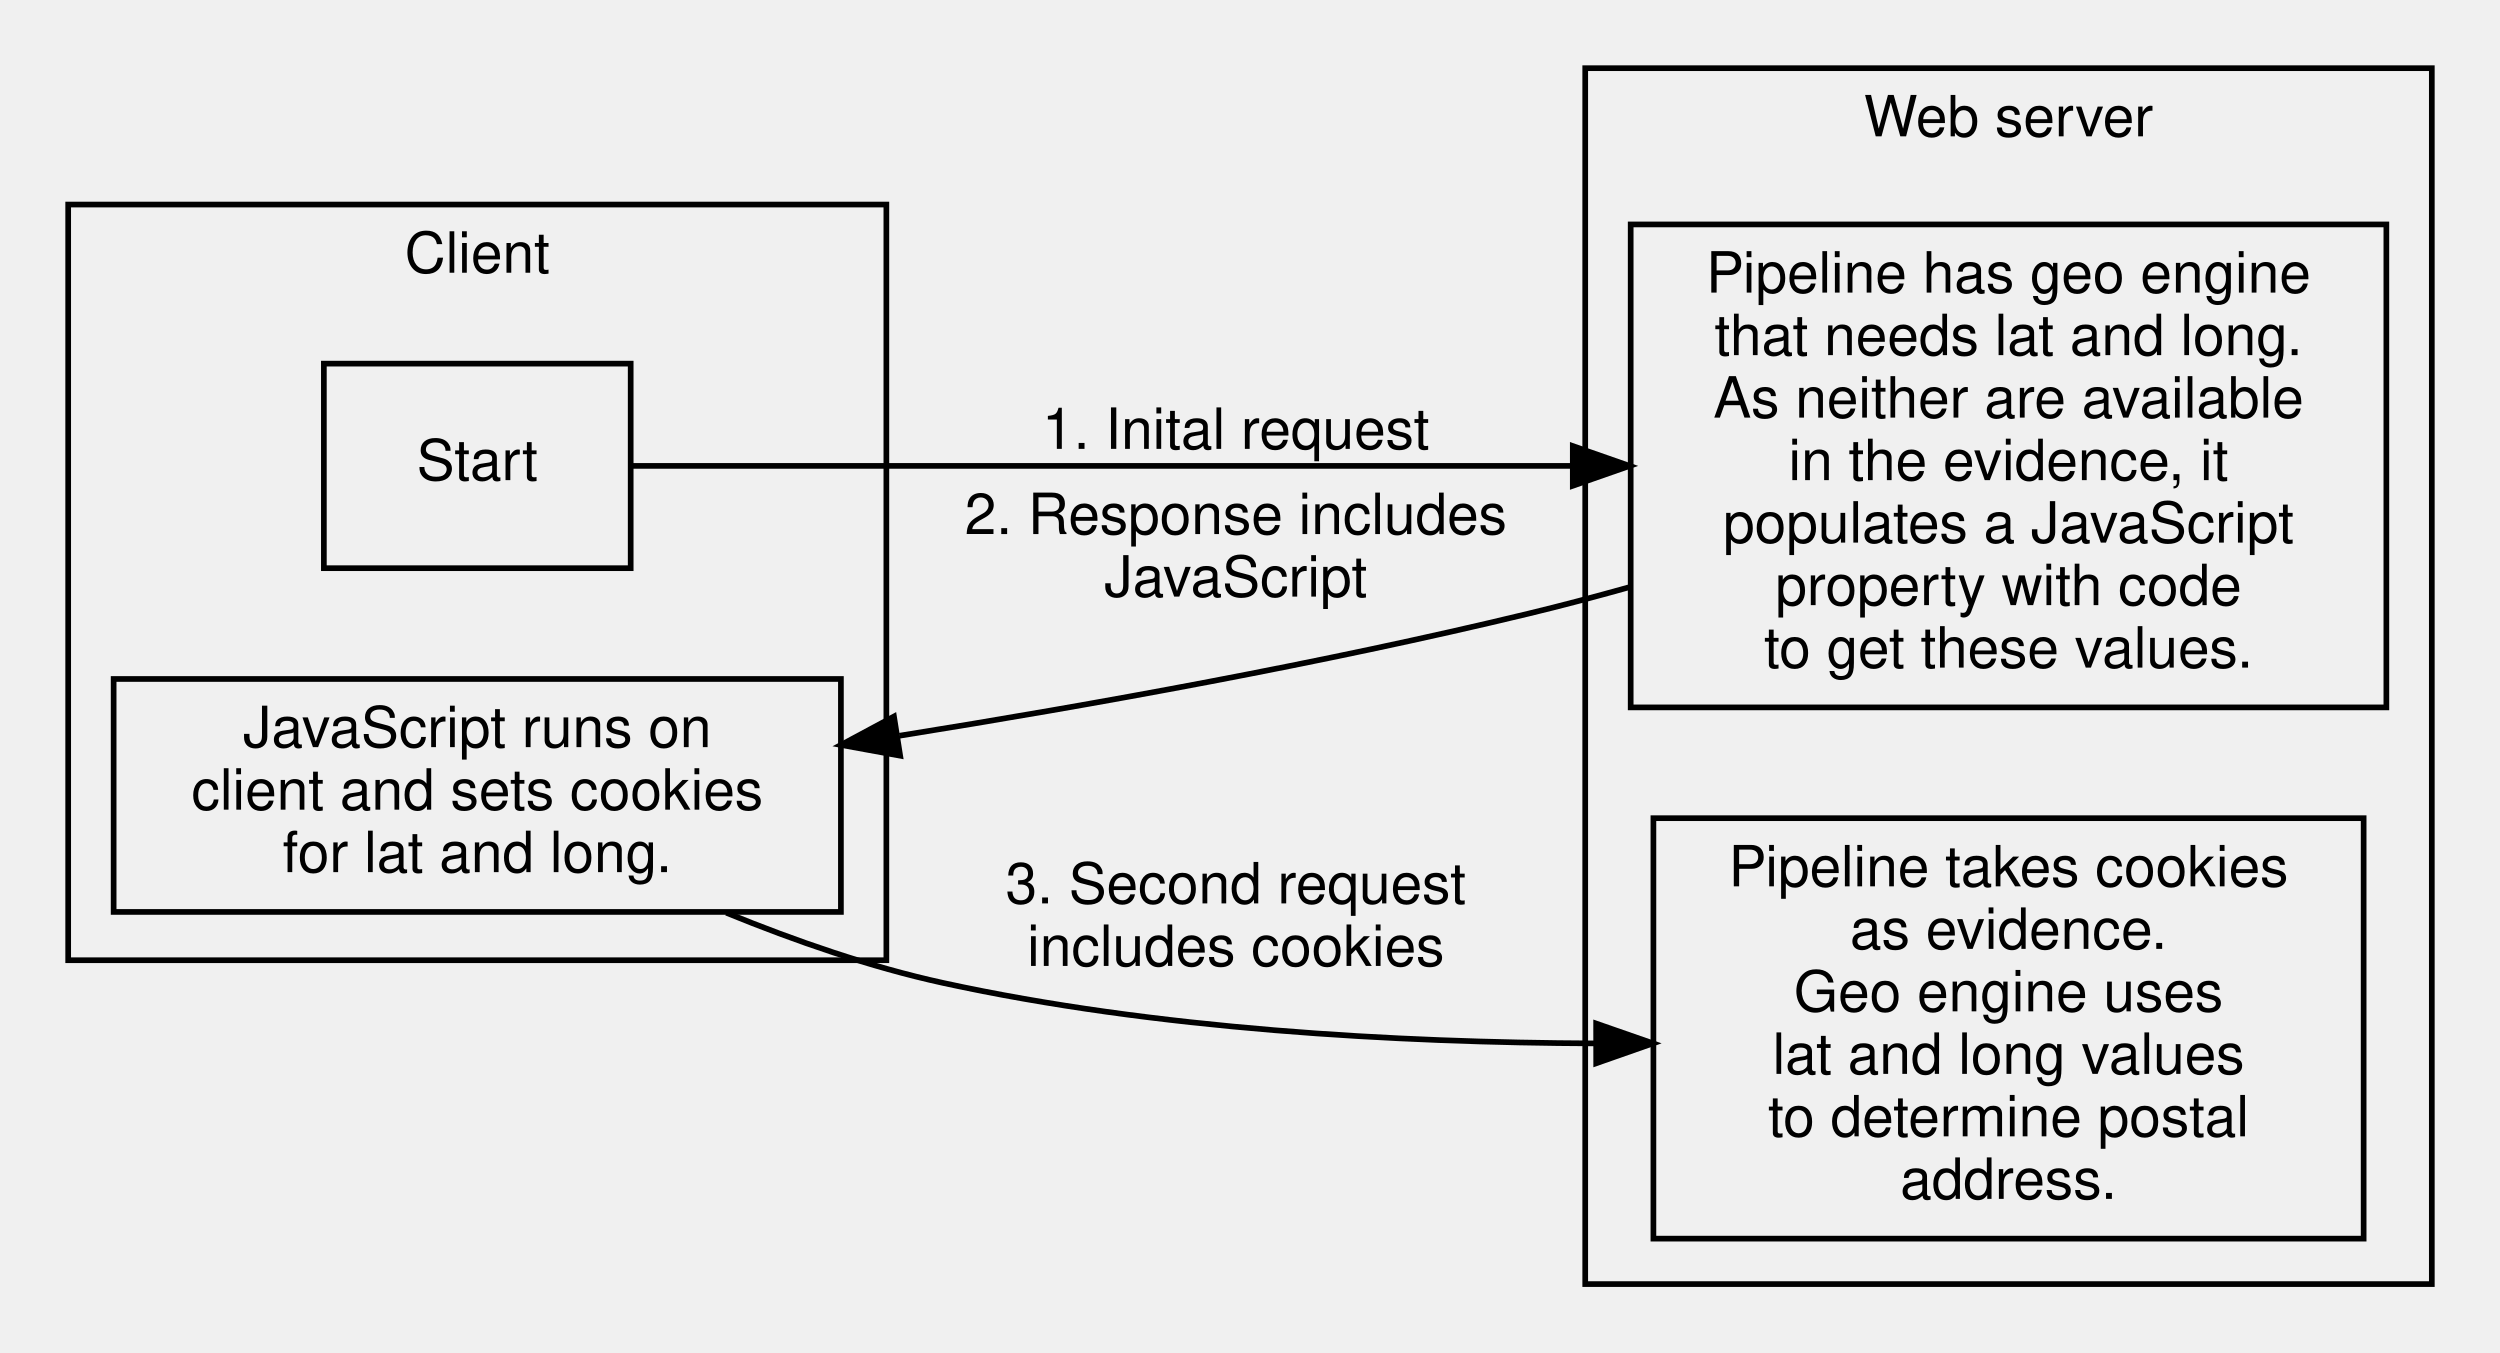
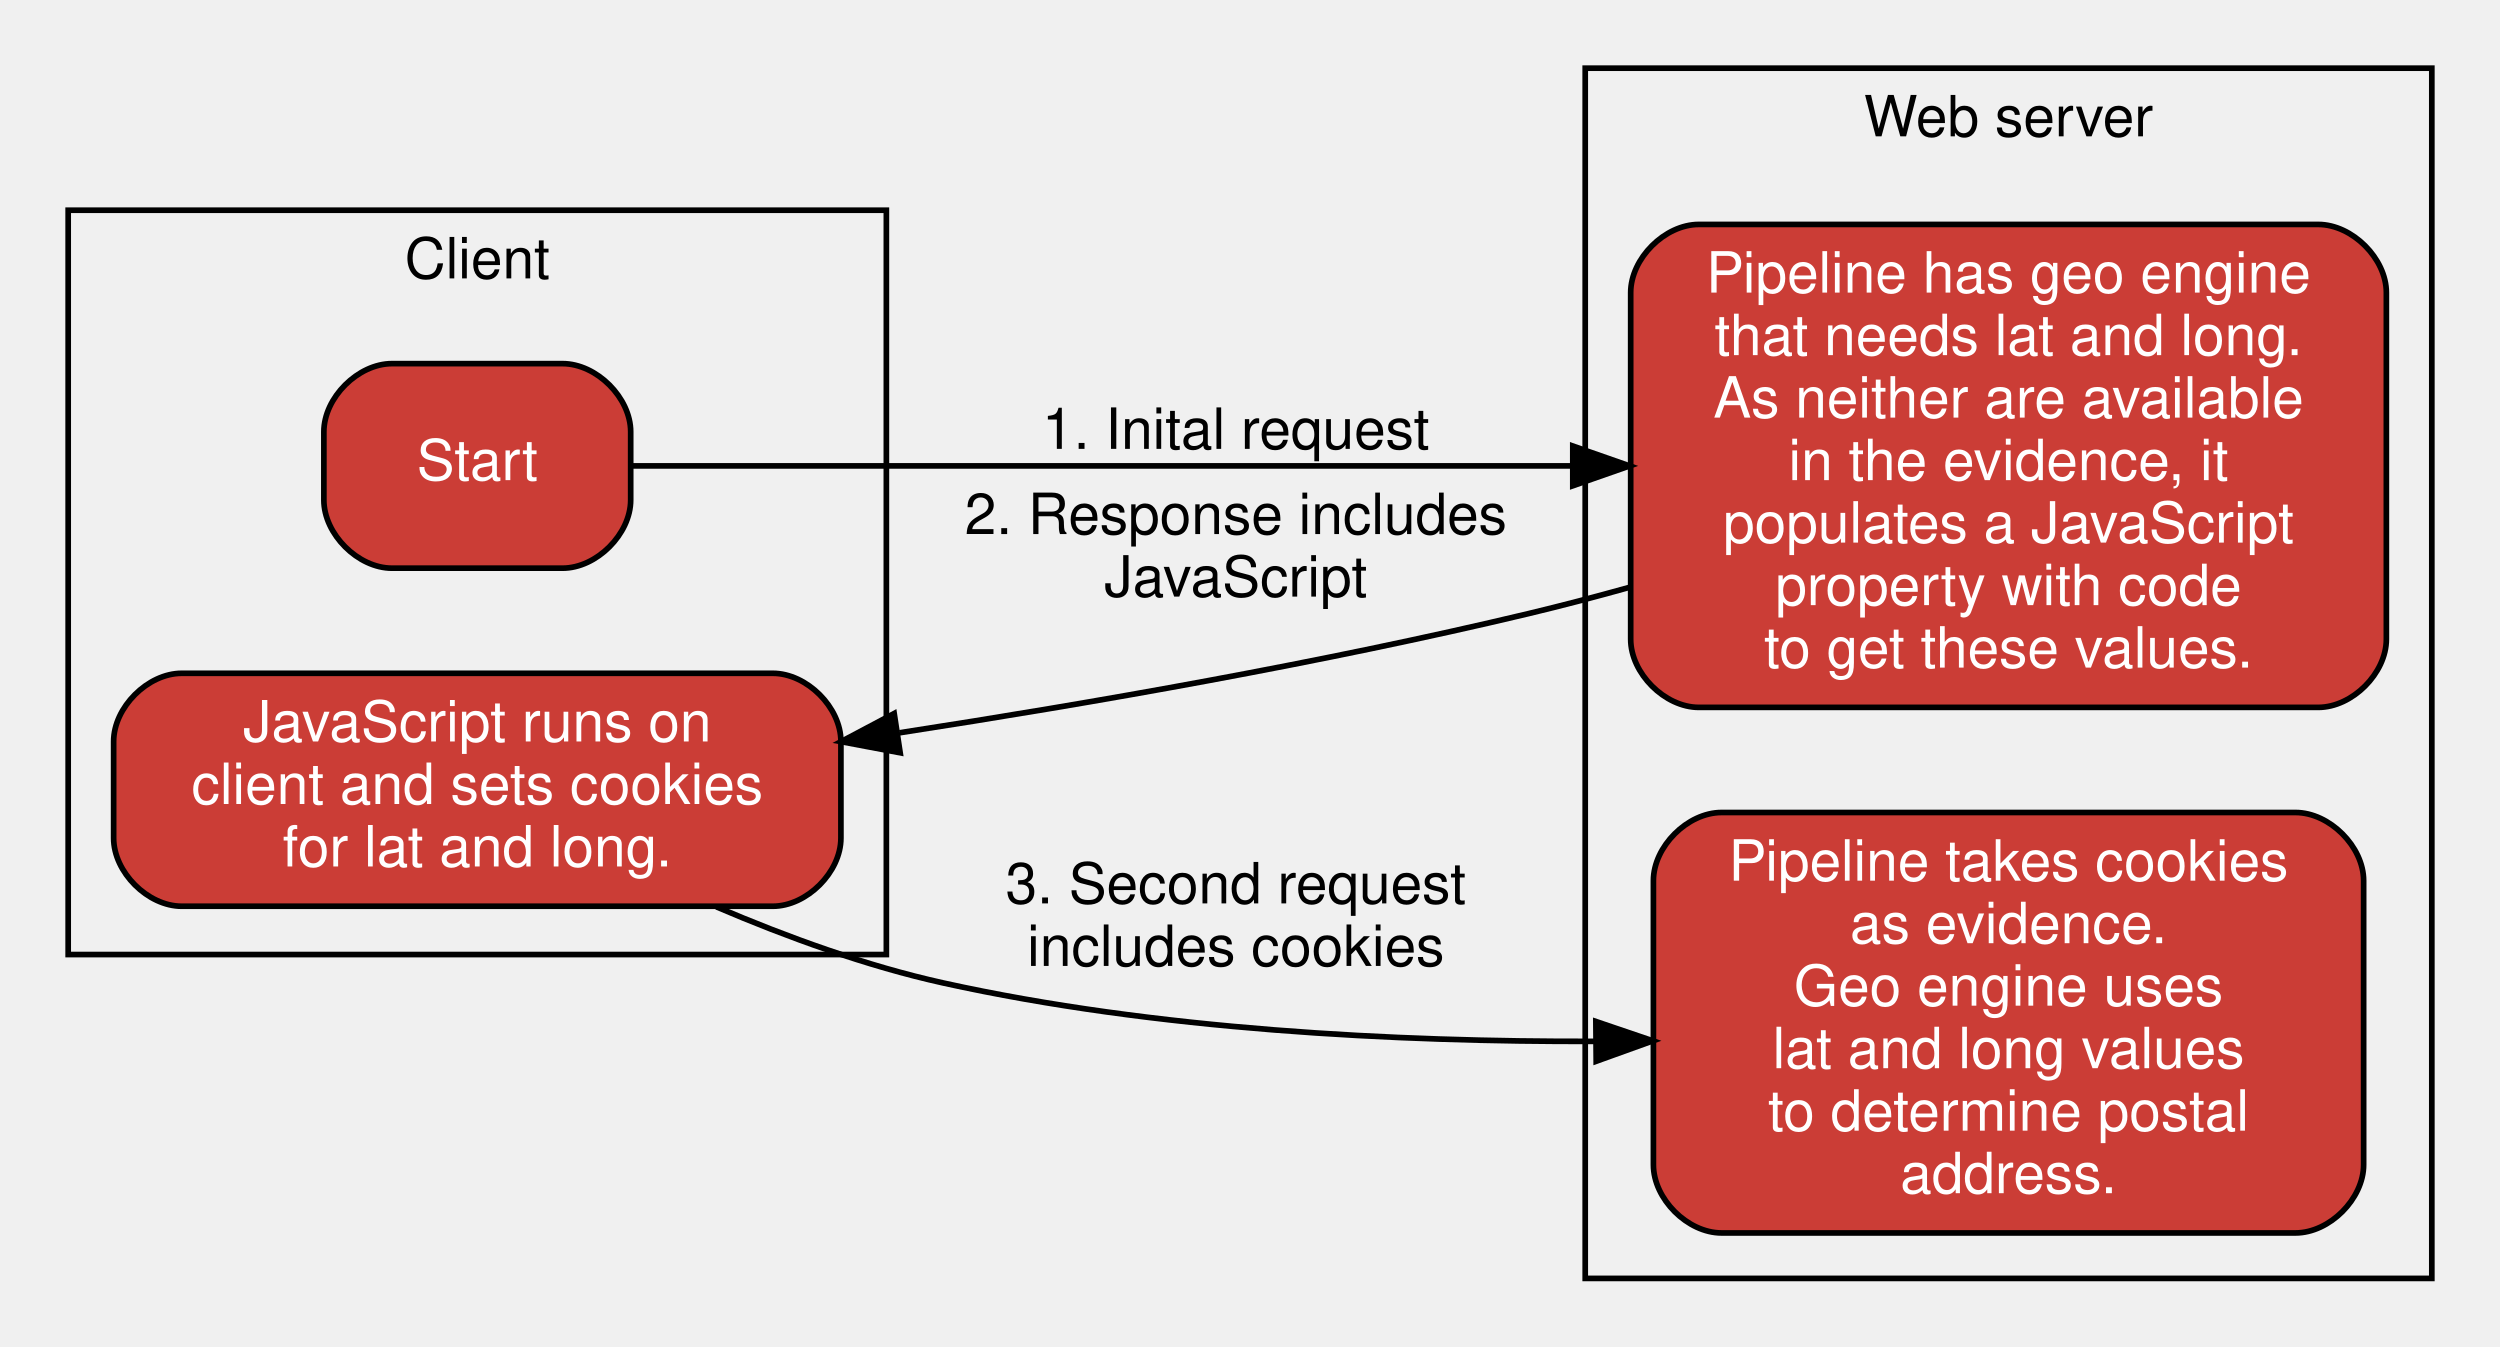
- <svg xmlns="http://www.w3.org/2000/svg" width="440pt" height="238pt" viewBox="0.00 0.00 440.00 238.00">
-   <g id="graph0" class="graph" transform="scale(1 1) rotate(0) translate(4 234)">
+ <svg xmlns="http://www.w3.org/2000/svg" width="440pt" height="237pt" viewBox="0.00 0.00 440.00 237.00">
+   <g id="graph0" class="graph" transform="scale(1 1) rotate(0) translate(4 233)">
    <g id="clust1" class="cluster">
-       <polygon fill="transparent" stroke="black" points="275,-8 275,-222 424,-222 424,-8 275,-8" />
-       <text text-anchor="middle" x="349.5" y="-210" font-family="Helvetica,sans-Serif" font-size="10.00">Web server</text>
+       <polygon fill="transparent" stroke="black" points="275,-8 275,-221 424,-221 424,-8 275,-8" />
+       <text text-anchor="middle" x="349.5" y="-209" font-family="Helvetica,sans-Serif" font-size="10.00">Web server</text>
    </g>
    <g id="clust2" class="cluster">
-       <polygon fill="transparent" stroke="black" points="8,-65 8,-198 152,-198 152,-65 8,-65" />
-       <text text-anchor="middle" x="80" y="-186" font-family="Helvetica,sans-Serif" font-size="10.00">Client</text>
+       <polygon fill="transparent" stroke="black" points="8,-65 8,-196 152,-196 152,-65 8,-65" />
+       <text text-anchor="middle" x="80" y="-184" font-family="Helvetica,sans-Serif" font-size="10.00">Client</text>
    </g>
    <g id="node1" class="node">
-       <polygon fill="none" stroke="black" points="283,-109.5 283,-194.5 416,-194.5 416,-109.5 283,-109.5" />
-       <text text-anchor="middle" x="349.5" y="-182.5" font-family="Helvetica,sans-Serif" font-size="10.00">Pipeline has geo engine</text>
-       <text text-anchor="middle" x="349.5" y="-171.5" font-family="Helvetica,sans-Serif" font-size="10.00">that needs lat and long.</text>
-       <text text-anchor="middle" x="349.5" y="-160.5" font-family="Helvetica,sans-Serif" font-size="10.00">As neither are available</text>
-       <text text-anchor="middle" x="349.5" y="-149.5" font-family="Helvetica,sans-Serif" font-size="10.00">in the evidence, it</text>
-       <text text-anchor="middle" x="349.5" y="-138.5" font-family="Helvetica,sans-Serif" font-size="10.00">populates a JavaScript</text>
-       <text text-anchor="middle" x="349.5" y="-127.5" font-family="Helvetica,sans-Serif" font-size="10.00">property with code</text>
-       <text text-anchor="middle" x="349.5" y="-116.5" font-family="Helvetica,sans-Serif" font-size="10.00">to get these values.</text>
+       <path fill="#cb3d36" stroke="black" d="M404,-193.5C404,-193.5 295,-193.5 295,-193.5 289,-193.5 283,-187.5 283,-181.5 283,-181.5 283,-120.5 283,-120.5 283,-114.5 289,-108.5 295,-108.5 295,-108.5 404,-108.5 404,-108.5 410,-108.5 416,-114.5 416,-120.5 416,-120.5 416,-181.5 416,-181.5 416,-187.5 410,-193.5 404,-193.5" />
+       <text text-anchor="middle" x="349.5" y="-181.5" font-family="Helvetica,sans-Serif" font-size="10.00" fill="white">Pipeline has geo engine</text>
+       <text text-anchor="middle" x="349.5" y="-170.5" font-family="Helvetica,sans-Serif" font-size="10.00" fill="white">that needs lat and long.</text>
+       <text text-anchor="middle" x="349.5" y="-159.5" font-family="Helvetica,sans-Serif" font-size="10.00" fill="white">As neither are available</text>
+       <text text-anchor="middle" x="349.5" y="-148.5" font-family="Helvetica,sans-Serif" font-size="10.00" fill="white">in the evidence, it</text>
+       <text text-anchor="middle" x="349.5" y="-137.5" font-family="Helvetica,sans-Serif" font-size="10.00" fill="white">populates a JavaScript</text>
+       <text text-anchor="middle" x="349.5" y="-126.5" font-family="Helvetica,sans-Serif" font-size="10.00" fill="white">property with code</text>
+       <text text-anchor="middle" x="349.5" y="-115.5" font-family="Helvetica,sans-Serif" font-size="10.00" fill="white">to get these values.</text>
    </g>
    <g id="node4" class="node">
-       <polygon fill="none" stroke="black" points="16,-73.5 16,-114.5 144,-114.5 144,-73.5 16,-73.5" />
-       <text text-anchor="middle" x="80" y="-102.5" font-family="Helvetica,sans-Serif" font-size="10.00">JavaScript runs on</text>
-       <text text-anchor="middle" x="80" y="-91.5" font-family="Helvetica,sans-Serif" font-size="10.00">client and sets cookies</text>
-       <text text-anchor="middle" x="80" y="-80.5" font-family="Helvetica,sans-Serif" font-size="10.00">for lat and long.</text>
+       <path fill="#cb3d36" stroke="black" d="M132,-114.5C132,-114.5 28,-114.5 28,-114.5 22,-114.5 16,-108.5 16,-102.5 16,-102.5 16,-85.5 16,-85.5 16,-79.5 22,-73.5 28,-73.5 28,-73.5 132,-73.5 132,-73.5 138,-73.5 144,-79.5 144,-85.5 144,-85.5 144,-102.5 144,-102.5 144,-108.5 138,-114.5 132,-114.5" />
+       <text text-anchor="middle" x="80" y="-102.5" font-family="Helvetica,sans-Serif" font-size="10.00" fill="white">JavaScript runs on</text>
+       <text text-anchor="middle" x="80" y="-91.5" font-family="Helvetica,sans-Serif" font-size="10.00" fill="white">client and sets cookies</text>
+       <text text-anchor="middle" x="80" y="-80.5" font-family="Helvetica,sans-Serif" font-size="10.00" fill="white">for lat and long.</text>
    </g>
    <g id="edge2" class="edge">
-       <path fill="none" stroke="black" d="M282.63,-130.62C276.7,-128.96 270.76,-127.39 265,-126 228.87,-117.27 188.2,-109.94 154.3,-104.51" />
-       <polygon fill="black" stroke="black" points="154.43,-100.99 144.01,-102.89 153.34,-107.9 154.43,-100.99" />
-       <text text-anchor="middle" x="213.5" y="-140" font-family="Helvetica,sans-Serif" font-size="10.00">2. Response includes</text>
-       <text text-anchor="middle" x="213.5" y="-129" font-family="Helvetica,sans-Serif" font-size="10.00">JavaScript</text>
+       <path fill="none" stroke="black" d="M282.64,-129.59C276.7,-127.93 270.76,-126.38 265,-125 228.88,-116.37 188.21,-109.26 154.31,-104.03" />
+       <polygon fill="black" stroke="black" points="154.43,-100.51 144.02,-102.47 153.38,-107.43 154.43,-100.51" />
+       <text text-anchor="middle" x="213.5" y="-139" font-family="Helvetica,sans-Serif" font-size="10.00">2. Response includes</text>
+       <text text-anchor="middle" x="213.5" y="-128" font-family="Helvetica,sans-Serif" font-size="10.00">JavaScript</text>
    </g>
    <g id="node2" class="node">
-       <polygon fill="none" stroke="black" points="287,-16 287,-90 412,-90 412,-16 287,-16" />
-       <text text-anchor="middle" x="349.5" y="-78" font-family="Helvetica,sans-Serif" font-size="10.00">Pipeline takes cookies</text>
-       <text text-anchor="middle" x="349.5" y="-67" font-family="Helvetica,sans-Serif" font-size="10.00">as evidence.</text>
-       <text text-anchor="middle" x="349.5" y="-56" font-family="Helvetica,sans-Serif" font-size="10.00">Geo engine uses</text>
-       <text text-anchor="middle" x="349.5" y="-45" font-family="Helvetica,sans-Serif" font-size="10.00">lat and long values</text>
-       <text text-anchor="middle" x="349.5" y="-34" font-family="Helvetica,sans-Serif" font-size="10.00">to determine postal</text>
-       <text text-anchor="middle" x="349.5" y="-23" font-family="Helvetica,sans-Serif" font-size="10.00">address.</text>
+       <path fill="#cb3d36" stroke="black" d="M400,-90C400,-90 299,-90 299,-90 293,-90 287,-84 287,-78 287,-78 287,-28 287,-28 287,-22 293,-16 299,-16 299,-16 400,-16 400,-16 406,-16 412,-22 412,-28 412,-28 412,-78 412,-78 412,-84 406,-90 400,-90" />
+       <text text-anchor="middle" x="349.5" y="-78" font-family="Helvetica,sans-Serif" font-size="10.00" fill="white">Pipeline takes cookies</text>
+       <text text-anchor="middle" x="349.5" y="-67" font-family="Helvetica,sans-Serif" font-size="10.00" fill="white">as evidence.</text>
+       <text text-anchor="middle" x="349.5" y="-56" font-family="Helvetica,sans-Serif" font-size="10.00" fill="white">Geo engine uses</text>
+       <text text-anchor="middle" x="349.5" y="-45" font-family="Helvetica,sans-Serif" font-size="10.00" fill="white">lat and long values</text>
+       <text text-anchor="middle" x="349.5" y="-34" font-family="Helvetica,sans-Serif" font-size="10.00" fill="white">to determine postal</text>
+       <text text-anchor="middle" x="349.5" y="-23" font-family="Helvetica,sans-Serif" font-size="10.00" fill="white">address.</text>
    </g>
    <g id="node3" class="node">
-       <polygon fill="none" stroke="black" points="53,-134 53,-170 107,-170 107,-134 53,-134" />
-       <text text-anchor="middle" x="80" y="-149.5" font-family="Helvetica,sans-Serif" font-size="10.00">Start</text>
+       <path fill="#cb3d36" stroke="black" d="M95,-169C95,-169 65,-169 65,-169 59,-169 53,-163 53,-157 53,-157 53,-145 53,-145 53,-139 59,-133 65,-133 65,-133 95,-133 95,-133 101,-133 107,-139 107,-145 107,-145 107,-157 107,-157 107,-163 101,-169 95,-169" />
+       <text text-anchor="middle" x="80" y="-148.5" font-family="Helvetica,sans-Serif" font-size="10.00" fill="white">Start</text>
    </g>
    <g id="edge1" class="edge">
-       <path fill="none" stroke="black" d="M107.14,-152C145.13,-152 217.14,-152 272.65,-152" />
-       <polygon fill="black" stroke="black" points="272.81,-155.5 282.81,-152 272.81,-148.5 272.81,-155.5" />
-       <text text-anchor="middle" x="213.5" y="-155" font-family="Helvetica,sans-Serif" font-size="10.00">1. Inital request</text>
+       <path fill="none" stroke="black" d="M107.14,-151C145.13,-151 217.14,-151 272.65,-151" />
+       <polygon fill="black" stroke="black" points="272.81,-154.5 282.81,-151 272.81,-147.5 272.81,-154.5" />
+       <text text-anchor="middle" x="213.5" y="-154" font-family="Helvetica,sans-Serif" font-size="10.00">1. Inital request</text>
    </g>
    <g id="edge3" class="edge">
-       <path fill="none" stroke="black" d="M123.84,-73.35C135.91,-68.42 149.24,-63.78 162,-61 199.32,-52.86 241.81,-50.51 276.8,-50.36" />
-       <polygon fill="black" stroke="black" points="276.92,-53.86 286.93,-50.37 276.93,-46.86 276.92,-53.86" />
-       <text text-anchor="middle" x="213.5" y="-75" font-family="Helvetica,sans-Serif" font-size="10.00">3. Second request</text>
-       <text text-anchor="middle" x="213.5" y="-64" font-family="Helvetica,sans-Serif" font-size="10.00">includes cookies</text>
+       <path fill="none" stroke="black" d="M122.1,-73.39C134.61,-68.04 148.6,-62.96 162,-60 199.29,-51.76 241.78,-49.62 276.77,-49.72" />
+       <polygon fill="black" stroke="black" points="276.87,-53.22 286.9,-49.81 276.93,-46.22 276.87,-53.22" />
+       <text text-anchor="middle" x="213.5" y="-74" font-family="Helvetica,sans-Serif" font-size="10.00">3. Second request</text>
+       <text text-anchor="middle" x="213.5" y="-63" font-family="Helvetica,sans-Serif" font-size="10.00">includes cookies</text>
    </g>
  </g>
</svg>
